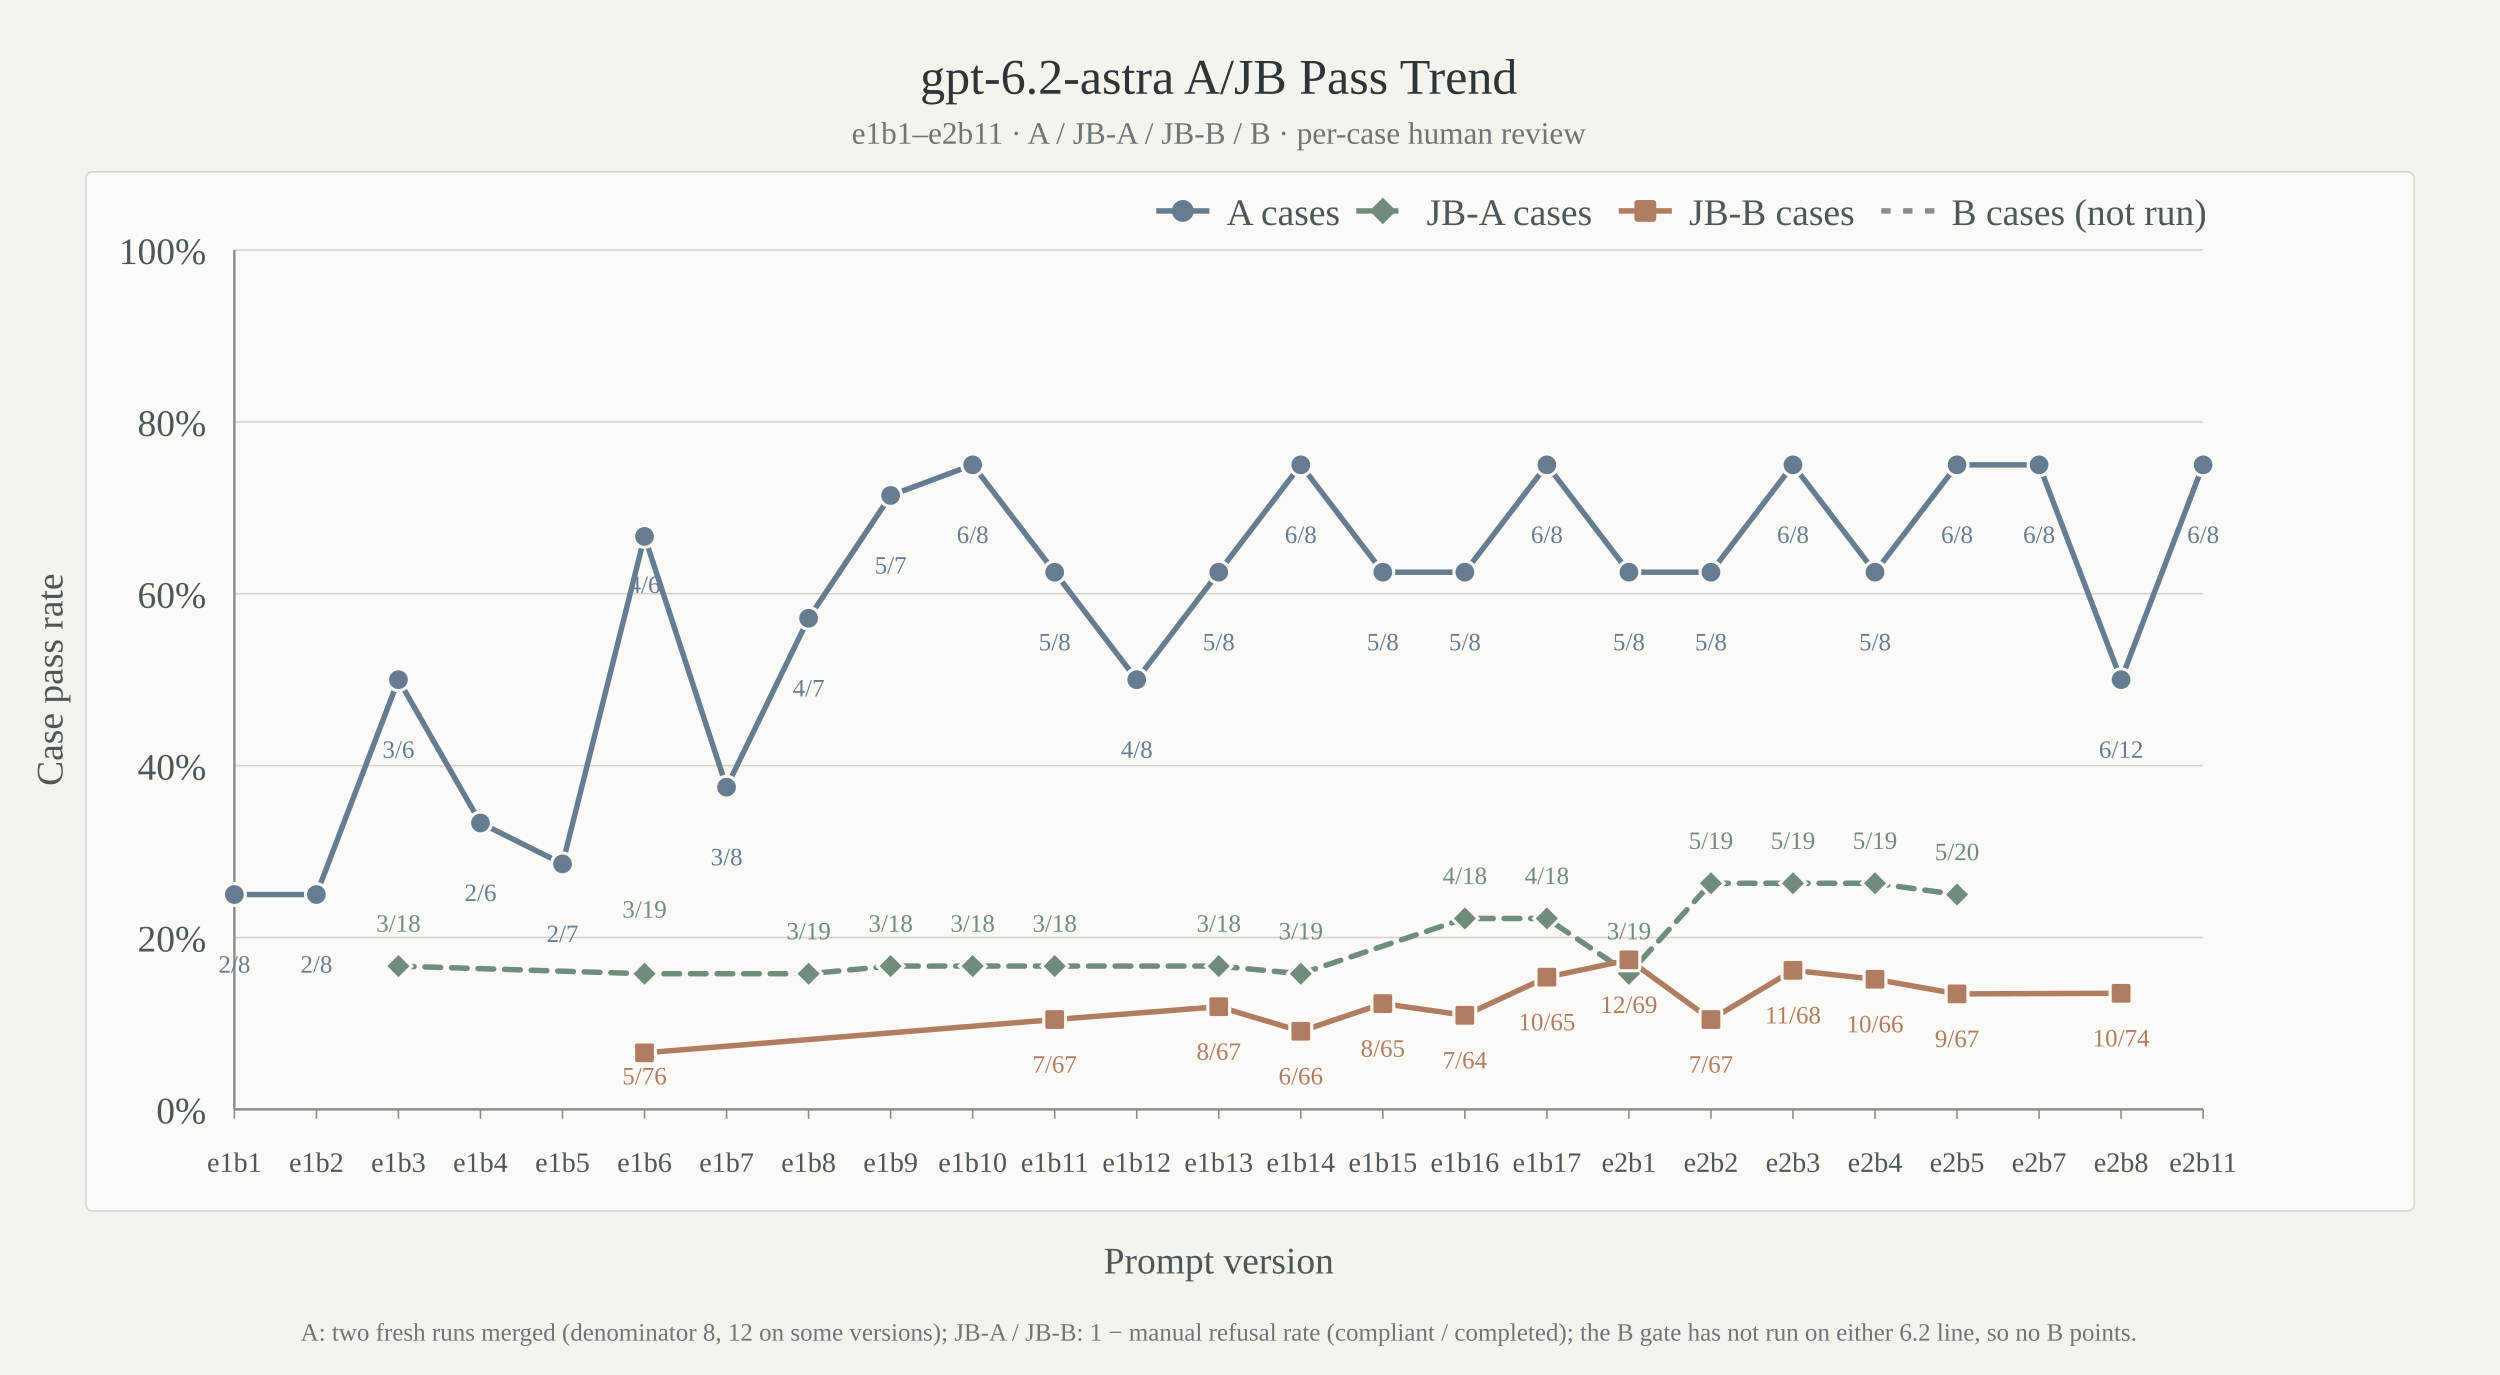
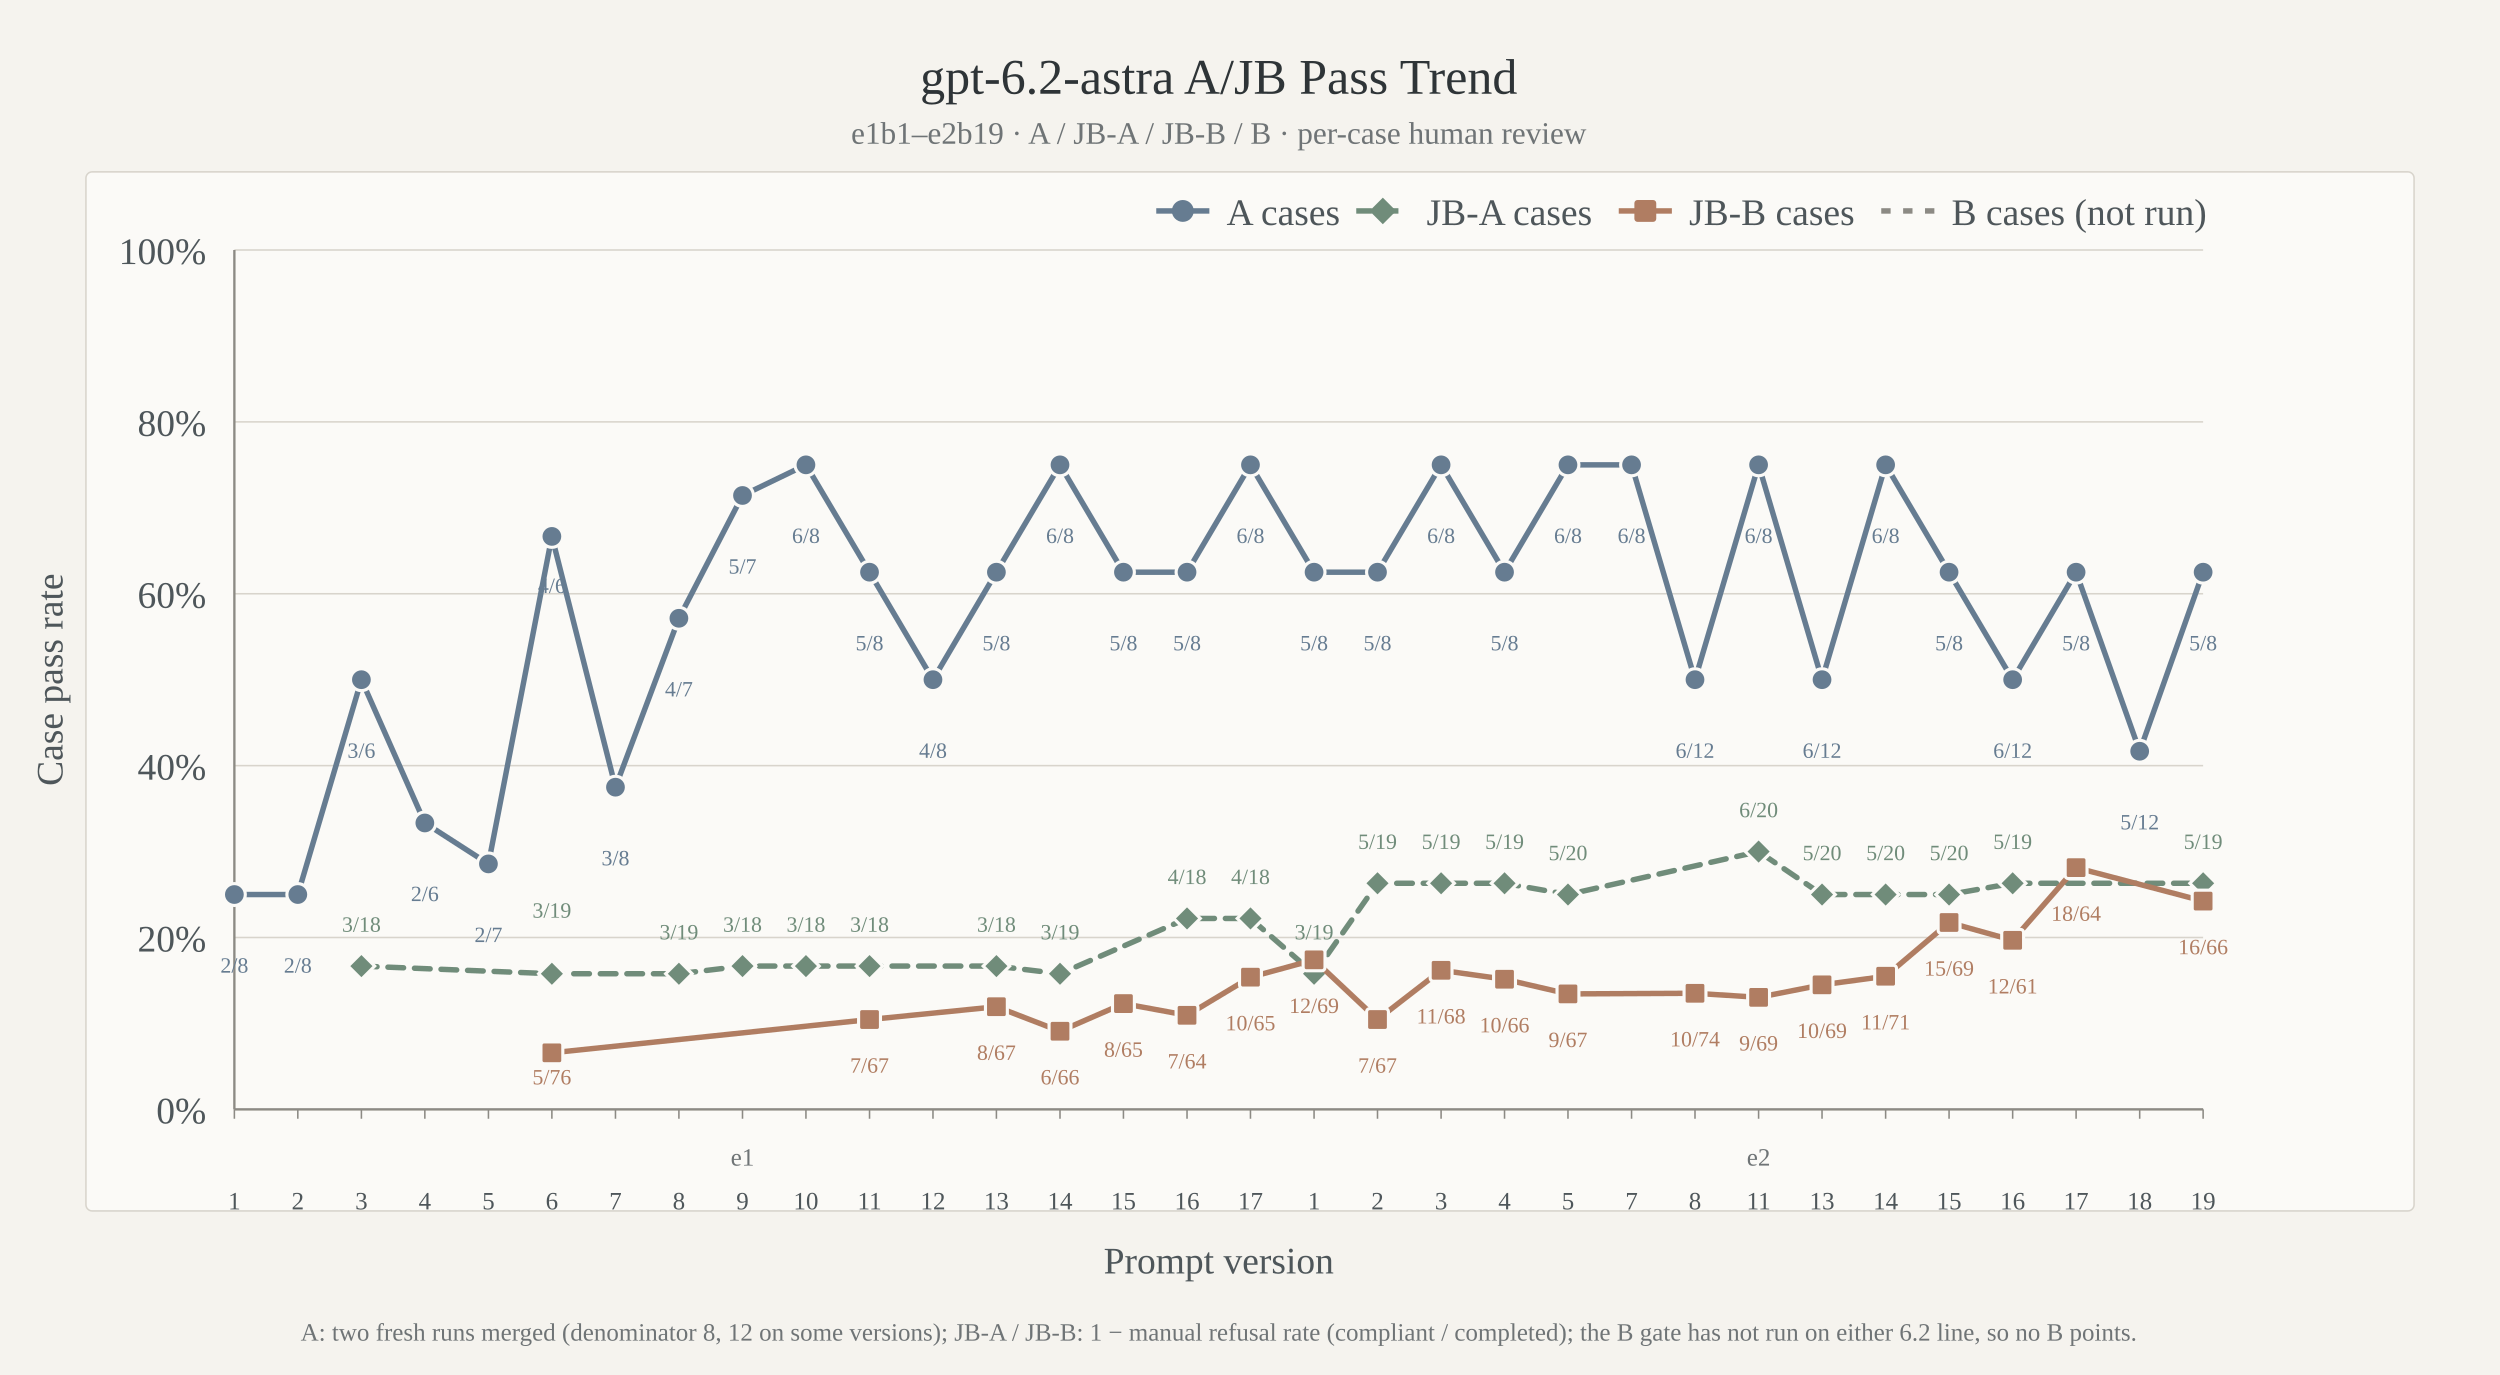
<svg xmlns="http://www.w3.org/2000/svg" width="1600" height="880" viewBox="0 0 1600 880" role="img" aria-labelledby="title desc">
  <rect width="1600" height="880" fill="#F5F3EE" />
  <rect x="55" y="110" width="1490" height="665" rx="4" fill="#FBFAF7" stroke="#D8D4CC" />
  <g font-family="Charter,Georgia,Times New Roman,STSong,Songti SC,Noto Serif CJK SC,serif">
    <text x="780" y="60" text-anchor="middle" font-size="32" font-weight="500" fill="#2E3437">gpt-6.2-astra A/JB Pass Trend</text>
-     <text x="780" y="92" text-anchor="middle" font-size="20" fill="#6F7476">e1b1–e2b11 · A / JB-A / JB-B / B · per-case human review</text>
+     <text x="780" y="92" text-anchor="middle" font-size="20" fill="#6F7476">e1b1–e2b19 · A / JB-A / JB-B / B · per-case human review</text>
    <line x1="150.0" y1="710.0" x2="1410.0" y2="710.0" stroke="#D8D4CC" stroke-width="1" />
    <text x="132" y="719.0" text-anchor="end" font-size="24" fill="#4E565A">0%</text>
    <line x1="150.0" y1="600.0" x2="1410.0" y2="600.0" stroke="#D8D4CC" stroke-width="1" />
    <text x="132" y="609.0" text-anchor="end" font-size="24" fill="#4E565A">20%</text>
    <line x1="150.0" y1="490.0" x2="1410.0" y2="490.0" stroke="#D8D4CC" stroke-width="1" />
    <text x="132" y="499.0" text-anchor="end" font-size="24" fill="#4E565A">40%</text>
    <line x1="150.0" y1="380.0" x2="1410.0" y2="380.0" stroke="#D8D4CC" stroke-width="1" />
    <text x="132" y="389.0" text-anchor="end" font-size="24" fill="#4E565A">60%</text>
    <line x1="150.0" y1="270.0" x2="1410.0" y2="270.0" stroke="#D8D4CC" stroke-width="1" />
    <text x="132" y="279.0" text-anchor="end" font-size="24" fill="#4E565A">80%</text>
    <line x1="150.0" y1="160.0" x2="1410.0" y2="160.0" stroke="#D8D4CC" stroke-width="1" />
    <text x="132" y="169.0" text-anchor="end" font-size="24" fill="#4E565A">100%</text>
    <line x1="150.0" y1="160.0" x2="150.0" y2="710.0" stroke="#8C8A84" stroke-width="1.5" />
    <line x1="150.0" y1="710.0" x2="1410.0" y2="710.0" stroke="#8C8A84" stroke-width="1.5" />
    <line x1="150.0" y1="710.0" x2="150.0" y2="716" stroke="#8C8A84" />
-     <text x="150.0" y="750" text-anchor="middle" font-size="18" fill="#4E565A">e1b1</text>
-     <line x1="202.5" y1="710.0" x2="202.5" y2="716" stroke="#8C8A84" />
-     <text x="202.5" y="750" text-anchor="middle" font-size="18" fill="#4E565A">e1b2</text>
-     <line x1="255.0" y1="710.0" x2="255.0" y2="716" stroke="#8C8A84" />
-     <text x="255.0" y="750" text-anchor="middle" font-size="18" fill="#4E565A">e1b3</text>
-     <line x1="307.5" y1="710.0" x2="307.5" y2="716" stroke="#8C8A84" />
-     <text x="307.5" y="750" text-anchor="middle" font-size="18" fill="#4E565A">e1b4</text>
-     <line x1="360.0" y1="710.0" x2="360.0" y2="716" stroke="#8C8A84" />
-     <text x="360.0" y="750" text-anchor="middle" font-size="18" fill="#4E565A">e1b5</text>
-     <line x1="412.5" y1="710.0" x2="412.5" y2="716" stroke="#8C8A84" />
-     <text x="412.5" y="750" text-anchor="middle" font-size="18" fill="#4E565A">e1b6</text>
-     <line x1="465.0" y1="710.0" x2="465.0" y2="716" stroke="#8C8A84" />
-     <text x="465.0" y="750" text-anchor="middle" font-size="18" fill="#4E565A">e1b7</text>
-     <line x1="517.5" y1="710.0" x2="517.5" y2="716" stroke="#8C8A84" />
-     <text x="517.5" y="750" text-anchor="middle" font-size="18" fill="#4E565A">e1b8</text>
-     <line x1="570.0" y1="710.0" x2="570.0" y2="716" stroke="#8C8A84" />
-     <text x="570.0" y="750" text-anchor="middle" font-size="18" fill="#4E565A">e1b9</text>
-     <line x1="622.5" y1="710.0" x2="622.5" y2="716" stroke="#8C8A84" />
-     <text x="622.5" y="750" text-anchor="middle" font-size="18" fill="#4E565A">e1b10</text>
-     <line x1="675.0" y1="710.0" x2="675.0" y2="716" stroke="#8C8A84" />
-     <text x="675.0" y="750" text-anchor="middle" font-size="18" fill="#4E565A">e1b11</text>
-     <line x1="727.5" y1="710.0" x2="727.5" y2="716" stroke="#8C8A84" />
-     <text x="727.5" y="750" text-anchor="middle" font-size="18" fill="#4E565A">e1b12</text>
-     <line x1="780.0" y1="710.0" x2="780.0" y2="716" stroke="#8C8A84" />
-     <text x="780.0" y="750" text-anchor="middle" font-size="18" fill="#4E565A">e1b13</text>
-     <line x1="832.5" y1="710.0" x2="832.5" y2="716" stroke="#8C8A84" />
-     <text x="832.5" y="750" text-anchor="middle" font-size="18" fill="#4E565A">e1b14</text>
-     <line x1="885.0" y1="710.0" x2="885.0" y2="716" stroke="#8C8A84" />
-     <text x="885.0" y="750" text-anchor="middle" font-size="18" fill="#4E565A">e1b15</text>
-     <line x1="937.5" y1="710.0" x2="937.5" y2="716" stroke="#8C8A84" />
-     <text x="937.5" y="750" text-anchor="middle" font-size="18" fill="#4E565A">e1b16</text>
-     <line x1="990.0" y1="710.0" x2="990.0" y2="716" stroke="#8C8A84" />
-     <text x="990.0" y="750" text-anchor="middle" font-size="18" fill="#4E565A">e1b17</text>
-     <line x1="1042.5" y1="710.0" x2="1042.5" y2="716" stroke="#8C8A84" />
-     <text x="1042.5" y="750" text-anchor="middle" font-size="18" fill="#4E565A">e2b1</text>
-     <line x1="1095.0" y1="710.0" x2="1095.0" y2="716" stroke="#8C8A84" />
-     <text x="1095.0" y="750" text-anchor="middle" font-size="18" fill="#4E565A">e2b2</text>
-     <line x1="1147.5" y1="710.0" x2="1147.5" y2="716" stroke="#8C8A84" />
-     <text x="1147.5" y="750" text-anchor="middle" font-size="18" fill="#4E565A">e2b3</text>
-     <line x1="1200.0" y1="710.0" x2="1200.0" y2="716" stroke="#8C8A84" />
-     <text x="1200.0" y="750" text-anchor="middle" font-size="18" fill="#4E565A">e2b4</text>
-     <line x1="1252.5" y1="710.0" x2="1252.5" y2="716" stroke="#8C8A84" />
-     <text x="1252.5" y="750" text-anchor="middle" font-size="18" fill="#4E565A">e2b5</text>
-     <line x1="1305.0" y1="710.0" x2="1305.0" y2="716" stroke="#8C8A84" />
-     <text x="1305.0" y="750" text-anchor="middle" font-size="18" fill="#4E565A">e2b7</text>
-     <line x1="1357.5" y1="710.0" x2="1357.5" y2="716" stroke="#8C8A84" />
-     <text x="1357.5" y="750" text-anchor="middle" font-size="18" fill="#4E565A">e2b8</text>
+     <text x="150.0" y="774" text-anchor="middle" font-size="16" fill="#4E565A">1</text>
+     <line x1="190.6" y1="710.0" x2="190.6" y2="716" stroke="#8C8A84" />
+     <text x="190.6" y="774" text-anchor="middle" font-size="16" fill="#4E565A">2</text>
+     <line x1="231.3" y1="710.0" x2="231.3" y2="716" stroke="#8C8A84" />
+     <text x="231.3" y="774" text-anchor="middle" font-size="16" fill="#4E565A">3</text>
+     <line x1="271.9" y1="710.0" x2="271.9" y2="716" stroke="#8C8A84" />
+     <text x="271.9" y="774" text-anchor="middle" font-size="16" fill="#4E565A">4</text>
+     <line x1="312.6" y1="710.0" x2="312.6" y2="716" stroke="#8C8A84" />
+     <text x="312.6" y="774" text-anchor="middle" font-size="16" fill="#4E565A">5</text>
+     <line x1="353.2" y1="710.0" x2="353.2" y2="716" stroke="#8C8A84" />
+     <text x="353.2" y="774" text-anchor="middle" font-size="16" fill="#4E565A">6</text>
+     <line x1="393.9" y1="710.0" x2="393.9" y2="716" stroke="#8C8A84" />
+     <text x="393.9" y="774" text-anchor="middle" font-size="16" fill="#4E565A">7</text>
+     <line x1="434.5" y1="710.0" x2="434.5" y2="716" stroke="#8C8A84" />
+     <text x="434.5" y="774" text-anchor="middle" font-size="16" fill="#4E565A">8</text>
+     <line x1="475.2" y1="710.0" x2="475.2" y2="716" stroke="#8C8A84" />
+     <text x="475.2" y="774" text-anchor="middle" font-size="16" fill="#4E565A">9</text>
+     <line x1="515.8" y1="710.0" x2="515.8" y2="716" stroke="#8C8A84" />
+     <text x="515.8" y="774" text-anchor="middle" font-size="16" fill="#4E565A">10</text>
+     <line x1="556.5" y1="710.0" x2="556.5" y2="716" stroke="#8C8A84" />
+     <text x="556.5" y="774" text-anchor="middle" font-size="16" fill="#4E565A">11</text>
+     <line x1="597.1" y1="710.0" x2="597.1" y2="716" stroke="#8C8A84" />
+     <text x="597.1" y="774" text-anchor="middle" font-size="16" fill="#4E565A">12</text>
+     <line x1="637.7" y1="710.0" x2="637.7" y2="716" stroke="#8C8A84" />
+     <text x="637.7" y="774" text-anchor="middle" font-size="16" fill="#4E565A">13</text>
+     <line x1="678.4" y1="710.0" x2="678.4" y2="716" stroke="#8C8A84" />
+     <text x="678.4" y="774" text-anchor="middle" font-size="16" fill="#4E565A">14</text>
+     <line x1="719.0" y1="710.0" x2="719.0" y2="716" stroke="#8C8A84" />
+     <text x="719.0" y="774" text-anchor="middle" font-size="16" fill="#4E565A">15</text>
+     <line x1="759.7" y1="710.0" x2="759.7" y2="716" stroke="#8C8A84" />
+     <text x="759.7" y="774" text-anchor="middle" font-size="16" fill="#4E565A">16</text>
+     <line x1="800.3" y1="710.0" x2="800.3" y2="716" stroke="#8C8A84" />
+     <text x="800.3" y="774" text-anchor="middle" font-size="16" fill="#4E565A">17</text>
+     <line x1="841.0" y1="710.0" x2="841.0" y2="716" stroke="#8C8A84" />
+     <text x="841.0" y="774" text-anchor="middle" font-size="16" fill="#4E565A">1</text>
+     <line x1="881.6" y1="710.0" x2="881.6" y2="716" stroke="#8C8A84" />
+     <text x="881.6" y="774" text-anchor="middle" font-size="16" fill="#4E565A">2</text>
+     <line x1="922.3" y1="710.0" x2="922.3" y2="716" stroke="#8C8A84" />
+     <text x="922.3" y="774" text-anchor="middle" font-size="16" fill="#4E565A">3</text>
+     <line x1="962.9" y1="710.0" x2="962.9" y2="716" stroke="#8C8A84" />
+     <text x="962.9" y="774" text-anchor="middle" font-size="16" fill="#4E565A">4</text>
+     <line x1="1003.5" y1="710.0" x2="1003.5" y2="716" stroke="#8C8A84" />
+     <text x="1003.5" y="774" text-anchor="middle" font-size="16" fill="#4E565A">5</text>
+     <line x1="1044.2" y1="710.0" x2="1044.2" y2="716" stroke="#8C8A84" />
+     <text x="1044.2" y="774" text-anchor="middle" font-size="16" fill="#4E565A">7</text>
+     <line x1="1084.8" y1="710.0" x2="1084.8" y2="716" stroke="#8C8A84" />
+     <text x="1084.8" y="774" text-anchor="middle" font-size="16" fill="#4E565A">8</text>
+     <line x1="1125.5" y1="710.0" x2="1125.5" y2="716" stroke="#8C8A84" />
+     <text x="1125.5" y="774" text-anchor="middle" font-size="16" fill="#4E565A">11</text>
+     <line x1="1166.1" y1="710.0" x2="1166.1" y2="716" stroke="#8C8A84" />
+     <text x="1166.1" y="774" text-anchor="middle" font-size="16" fill="#4E565A">13</text>
+     <line x1="1206.8" y1="710.0" x2="1206.8" y2="716" stroke="#8C8A84" />
+     <text x="1206.8" y="774" text-anchor="middle" font-size="16" fill="#4E565A">14</text>
+     <line x1="1247.4" y1="710.0" x2="1247.4" y2="716" stroke="#8C8A84" />
+     <text x="1247.4" y="774" text-anchor="middle" font-size="16" fill="#4E565A">15</text>
+     <line x1="1288.1" y1="710.0" x2="1288.1" y2="716" stroke="#8C8A84" />
+     <text x="1288.1" y="774" text-anchor="middle" font-size="16" fill="#4E565A">16</text>
+     <line x1="1328.7" y1="710.0" x2="1328.7" y2="716" stroke="#8C8A84" />
+     <text x="1328.7" y="774" text-anchor="middle" font-size="16" fill="#4E565A">17</text>
+     <line x1="1369.4" y1="710.0" x2="1369.4" y2="716" stroke="#8C8A84" />
+     <text x="1369.4" y="774" text-anchor="middle" font-size="16" fill="#4E565A">18</text>
    <line x1="1410.0" y1="710.0" x2="1410.0" y2="716" stroke="#8C8A84" />
-     <text x="1410.0" y="750" text-anchor="middle" font-size="18" fill="#4E565A">e2b11</text>
+     <text x="1410.0" y="774" text-anchor="middle" font-size="16" fill="#4E565A">19</text>
+     <text x="475.2" y="746" text-anchor="middle" font-size="16" fill="#6F7476">e1</text>
+     <text x="1125.5" y="746" text-anchor="middle" font-size="16" fill="#6F7476">e2</text>
    <text x="780" y="815" text-anchor="middle" font-size="24" fill="#4E565A">Prompt version</text>
    <text x="40" y="435" transform="rotate(-90 40 435)" text-anchor="middle" font-size="24" fill="#4E565A">Case pass rate</text>
-     <polyline points="150.0,572.5 202.5,572.5 255.0,435.0 307.5,526.7 360.0,552.9 412.5,343.3 465.0,503.8 517.5,395.7 570.0,317.1 622.5,297.5 675.0,366.2 727.5,435.0 780.0,366.2 832.5,297.5 885.0,366.2 937.5,366.2 990.0,297.5 1042.5,366.2 1095.0,366.2 1147.5,297.5 1200.0,366.2 1252.5,297.5 1305.0,297.5 1357.5,435.0 1410.0,297.5" fill="none" stroke="#667C91" stroke-width="3.5" stroke-linecap="round" stroke-linejoin="round" />
+     <polyline points="150.0,572.5 190.6,572.5 231.3,435.0 271.9,526.7 312.6,552.9 353.2,343.3 393.9,503.8 434.5,395.7 475.2,317.1 515.8,297.5 556.5,366.2 597.1,435.0 637.7,366.2 678.4,297.5 719.0,366.2 759.7,366.2 800.3,297.5 841.0,366.2 881.6,366.2 922.3,297.5 962.9,366.2 1003.5,297.5 1044.2,297.5 1084.8,435.0 1125.5,297.5 1166.1,435.0 1206.8,297.5 1247.4,366.2 1288.1,435.0 1328.7,366.2 1369.4,480.8 1410.0,366.2" fill="none" stroke="#667C91" stroke-width="3.5" stroke-linecap="round" stroke-linejoin="round" />
    <circle cx="150.0" cy="572.5" r="7" fill="#667C91" stroke="#FBFAF7" stroke-width="2" />
-     <circle cx="202.5" cy="572.5" r="7" fill="#667C91" stroke="#FBFAF7" stroke-width="2" />
-     <circle cx="255.0" cy="435.0" r="7" fill="#667C91" stroke="#FBFAF7" stroke-width="2" />
-     <circle cx="307.5" cy="526.7" r="7" fill="#667C91" stroke="#FBFAF7" stroke-width="2" />
-     <circle cx="360.0" cy="552.9" r="7" fill="#667C91" stroke="#FBFAF7" stroke-width="2" />
-     <circle cx="412.5" cy="343.3" r="7" fill="#667C91" stroke="#FBFAF7" stroke-width="2" />
-     <circle cx="465.0" cy="503.8" r="7" fill="#667C91" stroke="#FBFAF7" stroke-width="2" />
-     <circle cx="517.5" cy="395.7" r="7" fill="#667C91" stroke="#FBFAF7" stroke-width="2" />
-     <circle cx="570.0" cy="317.1" r="7" fill="#667C91" stroke="#FBFAF7" stroke-width="2" />
-     <circle cx="622.5" cy="297.5" r="7" fill="#667C91" stroke="#FBFAF7" stroke-width="2" />
-     <circle cx="675.0" cy="366.2" r="7" fill="#667C91" stroke="#FBFAF7" stroke-width="2" />
-     <circle cx="727.5" cy="435.0" r="7" fill="#667C91" stroke="#FBFAF7" stroke-width="2" />
-     <circle cx="780.0" cy="366.2" r="7" fill="#667C91" stroke="#FBFAF7" stroke-width="2" />
-     <circle cx="832.5" cy="297.5" r="7" fill="#667C91" stroke="#FBFAF7" stroke-width="2" />
-     <circle cx="885.0" cy="366.2" r="7" fill="#667C91" stroke="#FBFAF7" stroke-width="2" />
-     <circle cx="937.5" cy="366.2" r="7" fill="#667C91" stroke="#FBFAF7" stroke-width="2" />
-     <circle cx="990.0" cy="297.5" r="7" fill="#667C91" stroke="#FBFAF7" stroke-width="2" />
-     <circle cx="1042.5" cy="366.2" r="7" fill="#667C91" stroke="#FBFAF7" stroke-width="2" />
-     <circle cx="1095.0" cy="366.2" r="7" fill="#667C91" stroke="#FBFAF7" stroke-width="2" />
-     <circle cx="1147.5" cy="297.5" r="7" fill="#667C91" stroke="#FBFAF7" stroke-width="2" />
-     <circle cx="1200.0" cy="366.2" r="7" fill="#667C91" stroke="#FBFAF7" stroke-width="2" />
-     <circle cx="1252.5" cy="297.5" r="7" fill="#667C91" stroke="#FBFAF7" stroke-width="2" />
-     <circle cx="1305.0" cy="297.5" r="7" fill="#667C91" stroke="#FBFAF7" stroke-width="2" />
-     <circle cx="1357.5" cy="435.0" r="7" fill="#667C91" stroke="#FBFAF7" stroke-width="2" />
-     <circle cx="1410.0" cy="297.5" r="7" fill="#667C91" stroke="#FBFAF7" stroke-width="2" />
-     <polyline points="255.0,618.3 412.5,623.2 517.5,623.2 570.0,618.3 622.5,618.3 675.0,618.3 780.0,618.3 832.5,623.2 937.5,587.8 990.0,587.8 1042.5,623.2 1095.0,565.3 1147.5,565.3 1200.0,565.3 1252.5,572.5" fill="none" stroke="#708C7A" stroke-width="3.5" stroke-linecap="round" stroke-linejoin="round" stroke-dasharray="10 7" />
-     <polygon points="255.0,609.8 263.5,618.3 255.0,626.8 246.5,618.3" fill="#708C7A" stroke="#FBFAF7" stroke-width="2" />
-     <polygon points="412.5,614.7 421.0,623.2 412.5,631.7 404.0,623.2" fill="#708C7A" stroke="#FBFAF7" stroke-width="2" />
-     <polygon points="517.5,614.7 526.0,623.2 517.5,631.7 509.0,623.2" fill="#708C7A" stroke="#FBFAF7" stroke-width="2" />
-     <polygon points="570.0,609.8 578.5,618.3 570.0,626.8 561.5,618.3" fill="#708C7A" stroke="#FBFAF7" stroke-width="2" />
-     <polygon points="622.5,609.8 631.0,618.3 622.5,626.8 614.0,618.3" fill="#708C7A" stroke="#FBFAF7" stroke-width="2" />
-     <polygon points="675.0,609.8 683.5,618.3 675.0,626.8 666.5,618.3" fill="#708C7A" stroke="#FBFAF7" stroke-width="2" />
-     <polygon points="780.0,609.8 788.5,618.3 780.0,626.8 771.5,618.3" fill="#708C7A" stroke="#FBFAF7" stroke-width="2" />
-     <polygon points="832.5,614.7 841.0,623.2 832.5,631.7 824.0,623.2" fill="#708C7A" stroke="#FBFAF7" stroke-width="2" />
-     <polygon points="937.5,579.3 946.0,587.8 937.5,596.3 929.0,587.8" fill="#708C7A" stroke="#FBFAF7" stroke-width="2" />
-     <polygon points="990.0,579.3 998.5,587.8 990.0,596.3 981.5,587.8" fill="#708C7A" stroke="#FBFAF7" stroke-width="2" />
-     <polygon points="1042.5,614.7 1051.0,623.2 1042.5,631.7 1034.0,623.2" fill="#708C7A" stroke="#FBFAF7" stroke-width="2" />
-     <polygon points="1095.0,556.8 1103.5,565.3 1095.0,573.8 1086.5,565.3" fill="#708C7A" stroke="#FBFAF7" stroke-width="2" />
-     <polygon points="1147.5,556.8 1156.0,565.3 1147.5,573.8 1139.0,565.3" fill="#708C7A" stroke="#FBFAF7" stroke-width="2" />
-     <polygon points="1200.0,556.8 1208.5,565.3 1200.0,573.8 1191.5,565.3" fill="#708C7A" stroke="#FBFAF7" stroke-width="2" />
-     <polygon points="1252.5,564.0 1261.0,572.5 1252.5,581.0 1244.0,572.5" fill="#708C7A" stroke="#FBFAF7" stroke-width="2" />
-     <polyline points="412.5,673.8 675.0,652.5 780.0,644.3 832.5,660.0 885.0,642.3 937.5,649.8 990.0,625.4 1042.5,614.3 1095.0,652.5 1147.5,621.0 1200.0,626.7 1252.5,636.1 1357.5,635.7" fill="none" stroke="#B07D62" stroke-width="3.5" stroke-linecap="round" stroke-linejoin="round" />
-     <rect x="405.5" y="666.8" width="14" height="14" rx="2" fill="#B07D62" stroke="#FBFAF7" stroke-width="2" />
-     <rect x="668.0" y="645.5" width="14" height="14" rx="2" fill="#B07D62" stroke="#FBFAF7" stroke-width="2" />
-     <rect x="773.0" y="637.3" width="14" height="14" rx="2" fill="#B07D62" stroke="#FBFAF7" stroke-width="2" />
-     <rect x="825.5" y="653.0" width="14" height="14" rx="2" fill="#B07D62" stroke="#FBFAF7" stroke-width="2" />
-     <rect x="878.0" y="635.3" width="14" height="14" rx="2" fill="#B07D62" stroke="#FBFAF7" stroke-width="2" />
-     <rect x="930.5" y="642.8" width="14" height="14" rx="2" fill="#B07D62" stroke="#FBFAF7" stroke-width="2" />
-     <rect x="983.0" y="618.4" width="14" height="14" rx="2" fill="#B07D62" stroke="#FBFAF7" stroke-width="2" />
-     <rect x="1035.5" y="607.3" width="14" height="14" rx="2" fill="#B07D62" stroke="#FBFAF7" stroke-width="2" />
-     <rect x="1088.0" y="645.5" width="14" height="14" rx="2" fill="#B07D62" stroke="#FBFAF7" stroke-width="2" />
-     <rect x="1140.5" y="614.0" width="14" height="14" rx="2" fill="#B07D62" stroke="#FBFAF7" stroke-width="2" />
-     <rect x="1193.0" y="619.7" width="14" height="14" rx="2" fill="#B07D62" stroke="#FBFAF7" stroke-width="2" />
-     <rect x="1245.5" y="629.1" width="14" height="14" rx="2" fill="#B07D62" stroke="#FBFAF7" stroke-width="2" />
-     <rect x="1350.5" y="628.7" width="14" height="14" rx="2" fill="#B07D62" stroke="#FBFAF7" stroke-width="2" />
-     <text x="150.0" y="622.5" text-anchor="middle" font-size="16" font-weight="500" fill="#667C91">2/8</text>
-     <text x="202.5" y="622.5" text-anchor="middle" font-size="16" font-weight="500" fill="#667C91">2/8</text>
-     <text x="255.0" y="485.0" text-anchor="middle" font-size="16" font-weight="500" fill="#667C91">3/6</text>
-     <text x="255.0" y="596.3" text-anchor="middle" font-size="16" font-weight="500" fill="#708C7A">3/18</text>
-     <text x="307.5" y="576.7" text-anchor="middle" font-size="16" font-weight="500" fill="#667C91">2/6</text>
-     <text x="360.0" y="602.9" text-anchor="middle" font-size="16" font-weight="500" fill="#667C91">2/7</text>
-     <text x="412.5" y="379.5" text-anchor="middle" font-size="16" font-weight="500" fill="#667C91">4/6</text>
-     <text x="412.5" y="587.3" text-anchor="middle" font-size="16" font-weight="500" fill="#708C7A">3/19</text>
-     <text x="412.5" y="694.0" text-anchor="middle" font-size="16" font-weight="500" fill="#B07D62">5/76</text>
-     <text x="465.0" y="553.8" text-anchor="middle" font-size="16" font-weight="500" fill="#667C91">3/8</text>
-     <text x="517.5" y="445.7" text-anchor="middle" font-size="16" font-weight="500" fill="#667C91">4/7</text>
-     <text x="517.5" y="601.2" text-anchor="middle" font-size="16" font-weight="500" fill="#708C7A">3/19</text>
-     <text x="570.0" y="367.1" text-anchor="middle" font-size="16" font-weight="500" fill="#667C91">5/7</text>
-     <text x="570.0" y="596.3" text-anchor="middle" font-size="16" font-weight="500" fill="#708C7A">3/18</text>
-     <text x="622.5" y="347.5" text-anchor="middle" font-size="16" font-weight="500" fill="#667C91">6/8</text>
-     <text x="622.5" y="596.3" text-anchor="middle" font-size="16" font-weight="500" fill="#708C7A">3/18</text>
-     <text x="675.0" y="416.2" text-anchor="middle" font-size="16" font-weight="500" fill="#667C91">5/8</text>
-     <text x="675.0" y="596.3" text-anchor="middle" font-size="16" font-weight="500" fill="#708C7A">3/18</text>
-     <text x="675.0" y="686.5" text-anchor="middle" font-size="16" font-weight="500" fill="#B07D62">7/67</text>
-     <text x="727.5" y="485.0" text-anchor="middle" font-size="16" font-weight="500" fill="#667C91">4/8</text>
-     <text x="780.0" y="416.2" text-anchor="middle" font-size="16" font-weight="500" fill="#667C91">5/8</text>
-     <text x="780.0" y="596.3" text-anchor="middle" font-size="16" font-weight="500" fill="#708C7A">3/18</text>
-     <text x="780.0" y="678.3" text-anchor="middle" font-size="16" font-weight="500" fill="#B07D62">8/67</text>
-     <text x="832.5" y="347.5" text-anchor="middle" font-size="16" font-weight="500" fill="#667C91">6/8</text>
-     <text x="832.5" y="601.2" text-anchor="middle" font-size="16" font-weight="500" fill="#708C7A">3/19</text>
-     <text x="832.5" y="694.0" text-anchor="middle" font-size="16" font-weight="500" fill="#B07D62">6/66</text>
-     <text x="885.0" y="416.2" text-anchor="middle" font-size="16" font-weight="500" fill="#667C91">5/8</text>
-     <text x="885.0" y="676.3" text-anchor="middle" font-size="16" font-weight="500" fill="#B07D62">8/65</text>
-     <text x="937.5" y="416.2" text-anchor="middle" font-size="16" font-weight="500" fill="#667C91">5/8</text>
-     <text x="937.5" y="565.8" text-anchor="middle" font-size="16" font-weight="500" fill="#708C7A">4/18</text>
-     <text x="937.5" y="683.8" text-anchor="middle" font-size="16" font-weight="500" fill="#B07D62">7/64</text>
-     <text x="990.0" y="347.5" text-anchor="middle" font-size="16" font-weight="500" fill="#667C91">6/8</text>
-     <text x="990.0" y="565.8" text-anchor="middle" font-size="16" font-weight="500" fill="#708C7A">4/18</text>
-     <text x="990.0" y="659.4" text-anchor="middle" font-size="16" font-weight="500" fill="#B07D62">10/65</text>
-     <text x="1042.5" y="416.2" text-anchor="middle" font-size="16" font-weight="500" fill="#667C91">5/8</text>
-     <text x="1042.5" y="601.2" text-anchor="middle" font-size="16" font-weight="500" fill="#708C7A">3/19</text>
-     <text x="1042.5" y="648.3" text-anchor="middle" font-size="16" font-weight="500" fill="#B07D62">12/69</text>
-     <text x="1095.0" y="416.2" text-anchor="middle" font-size="16" font-weight="500" fill="#667C91">5/8</text>
-     <text x="1095.0" y="543.3" text-anchor="middle" font-size="16" font-weight="500" fill="#708C7A">5/19</text>
-     <text x="1095.0" y="686.5" text-anchor="middle" font-size="16" font-weight="500" fill="#B07D62">7/67</text>
-     <text x="1147.5" y="347.5" text-anchor="middle" font-size="16" font-weight="500" fill="#667C91">6/8</text>
-     <text x="1147.5" y="543.3" text-anchor="middle" font-size="16" font-weight="500" fill="#708C7A">5/19</text>
-     <text x="1147.5" y="655.0" text-anchor="middle" font-size="16" font-weight="500" fill="#B07D62">11/68</text>
-     <text x="1200.0" y="416.2" text-anchor="middle" font-size="16" font-weight="500" fill="#667C91">5/8</text>
-     <text x="1200.0" y="543.3" text-anchor="middle" font-size="16" font-weight="500" fill="#708C7A">5/19</text>
-     <text x="1200.0" y="660.7" text-anchor="middle" font-size="16" font-weight="500" fill="#B07D62">10/66</text>
-     <text x="1252.5" y="347.5" text-anchor="middle" font-size="16" font-weight="500" fill="#667C91">6/8</text>
-     <text x="1252.5" y="550.5" text-anchor="middle" font-size="16" font-weight="500" fill="#708C7A">5/20</text>
-     <text x="1252.5" y="670.1" text-anchor="middle" font-size="16" font-weight="500" fill="#B07D62">9/67</text>
-     <text x="1305.0" y="347.5" text-anchor="middle" font-size="16" font-weight="500" fill="#667C91">6/8</text>
-     <text x="1357.5" y="485.0" text-anchor="middle" font-size="16" font-weight="500" fill="#667C91">6/12</text>
-     <text x="1357.5" y="669.7" text-anchor="middle" font-size="16" font-weight="500" fill="#B07D62">10/74</text>
-     <text x="1410.0" y="347.5" text-anchor="middle" font-size="16" font-weight="500" fill="#667C91">6/8</text>
+     <circle cx="190.6" cy="572.5" r="7" fill="#667C91" stroke="#FBFAF7" stroke-width="2" />
+     <circle cx="231.3" cy="435.0" r="7" fill="#667C91" stroke="#FBFAF7" stroke-width="2" />
+     <circle cx="271.9" cy="526.7" r="7" fill="#667C91" stroke="#FBFAF7" stroke-width="2" />
+     <circle cx="312.6" cy="552.9" r="7" fill="#667C91" stroke="#FBFAF7" stroke-width="2" />
+     <circle cx="353.2" cy="343.3" r="7" fill="#667C91" stroke="#FBFAF7" stroke-width="2" />
+     <circle cx="393.9" cy="503.8" r="7" fill="#667C91" stroke="#FBFAF7" stroke-width="2" />
+     <circle cx="434.5" cy="395.7" r="7" fill="#667C91" stroke="#FBFAF7" stroke-width="2" />
+     <circle cx="475.2" cy="317.1" r="7" fill="#667C91" stroke="#FBFAF7" stroke-width="2" />
+     <circle cx="515.8" cy="297.5" r="7" fill="#667C91" stroke="#FBFAF7" stroke-width="2" />
+     <circle cx="556.5" cy="366.2" r="7" fill="#667C91" stroke="#FBFAF7" stroke-width="2" />
+     <circle cx="597.1" cy="435.0" r="7" fill="#667C91" stroke="#FBFAF7" stroke-width="2" />
+     <circle cx="637.7" cy="366.2" r="7" fill="#667C91" stroke="#FBFAF7" stroke-width="2" />
+     <circle cx="678.4" cy="297.5" r="7" fill="#667C91" stroke="#FBFAF7" stroke-width="2" />
+     <circle cx="719.0" cy="366.2" r="7" fill="#667C91" stroke="#FBFAF7" stroke-width="2" />
+     <circle cx="759.7" cy="366.2" r="7" fill="#667C91" stroke="#FBFAF7" stroke-width="2" />
+     <circle cx="800.3" cy="297.5" r="7" fill="#667C91" stroke="#FBFAF7" stroke-width="2" />
+     <circle cx="841.0" cy="366.2" r="7" fill="#667C91" stroke="#FBFAF7" stroke-width="2" />
+     <circle cx="881.6" cy="366.2" r="7" fill="#667C91" stroke="#FBFAF7" stroke-width="2" />
+     <circle cx="922.3" cy="297.5" r="7" fill="#667C91" stroke="#FBFAF7" stroke-width="2" />
+     <circle cx="962.9" cy="366.2" r="7" fill="#667C91" stroke="#FBFAF7" stroke-width="2" />
+     <circle cx="1003.5" cy="297.5" r="7" fill="#667C91" stroke="#FBFAF7" stroke-width="2" />
+     <circle cx="1044.2" cy="297.5" r="7" fill="#667C91" stroke="#FBFAF7" stroke-width="2" />
+     <circle cx="1084.8" cy="435.0" r="7" fill="#667C91" stroke="#FBFAF7" stroke-width="2" />
+     <circle cx="1125.5" cy="297.5" r="7" fill="#667C91" stroke="#FBFAF7" stroke-width="2" />
+     <circle cx="1166.1" cy="435.0" r="7" fill="#667C91" stroke="#FBFAF7" stroke-width="2" />
+     <circle cx="1206.8" cy="297.5" r="7" fill="#667C91" stroke="#FBFAF7" stroke-width="2" />
+     <circle cx="1247.4" cy="366.2" r="7" fill="#667C91" stroke="#FBFAF7" stroke-width="2" />
+     <circle cx="1288.1" cy="435.0" r="7" fill="#667C91" stroke="#FBFAF7" stroke-width="2" />
+     <circle cx="1328.7" cy="366.2" r="7" fill="#667C91" stroke="#FBFAF7" stroke-width="2" />
+     <circle cx="1369.4" cy="480.8" r="7" fill="#667C91" stroke="#FBFAF7" stroke-width="2" />
+     <circle cx="1410.0" cy="366.2" r="7" fill="#667C91" stroke="#FBFAF7" stroke-width="2" />
+     <polyline points="231.3,618.3 353.2,623.2 434.5,623.2 475.2,618.3 515.8,618.3 556.5,618.3 637.7,618.3 678.4,623.2 759.7,587.8 800.3,587.8 841.0,623.2 881.6,565.3 922.3,565.3 962.9,565.3 1003.5,572.5 1125.5,545.0 1166.1,572.5 1206.8,572.5 1247.4,572.5 1288.1,565.3 1410.0,565.3" fill="none" stroke="#708C7A" stroke-width="3.5" stroke-linecap="round" stroke-linejoin="round" stroke-dasharray="10 7" />
+     <polygon points="231.3,609.8 239.8,618.3 231.3,626.8 222.8,618.3" fill="#708C7A" stroke="#FBFAF7" stroke-width="2" />
+     <polygon points="353.2,614.7 361.7,623.2 353.2,631.7 344.7,623.2" fill="#708C7A" stroke="#FBFAF7" stroke-width="2" />
+     <polygon points="434.5,614.7 443.0,623.2 434.5,631.7 426.0,623.2" fill="#708C7A" stroke="#FBFAF7" stroke-width="2" />
+     <polygon points="475.2,609.8 483.7,618.3 475.2,626.8 466.7,618.3" fill="#708C7A" stroke="#FBFAF7" stroke-width="2" />
+     <polygon points="515.8,609.8 524.3,618.3 515.8,626.8 507.3,618.3" fill="#708C7A" stroke="#FBFAF7" stroke-width="2" />
+     <polygon points="556.5,609.8 565.0,618.3 556.5,626.8 548.0,618.3" fill="#708C7A" stroke="#FBFAF7" stroke-width="2" />
+     <polygon points="637.7,609.8 646.2,618.3 637.7,626.8 629.2,618.3" fill="#708C7A" stroke="#FBFAF7" stroke-width="2" />
+     <polygon points="678.4,614.7 686.9,623.2 678.4,631.7 669.9,623.2" fill="#708C7A" stroke="#FBFAF7" stroke-width="2" />
+     <polygon points="759.7,579.3 768.2,587.8 759.7,596.3 751.2,587.8" fill="#708C7A" stroke="#FBFAF7" stroke-width="2" />
+     <polygon points="800.3,579.3 808.8,587.8 800.3,596.3 791.8,587.8" fill="#708C7A" stroke="#FBFAF7" stroke-width="2" />
+     <polygon points="841.0,614.7 849.5,623.2 841.0,631.7 832.5,623.2" fill="#708C7A" stroke="#FBFAF7" stroke-width="2" />
+     <polygon points="881.6,556.8 890.1,565.3 881.6,573.8 873.1,565.3" fill="#708C7A" stroke="#FBFAF7" stroke-width="2" />
+     <polygon points="922.3,556.8 930.8,565.3 922.3,573.8 913.8,565.3" fill="#708C7A" stroke="#FBFAF7" stroke-width="2" />
+     <polygon points="962.9,556.8 971.4,565.3 962.9,573.8 954.4,565.3" fill="#708C7A" stroke="#FBFAF7" stroke-width="2" />
+     <polygon points="1003.5,564.0 1012.0,572.5 1003.5,581.0 995.0,572.5" fill="#708C7A" stroke="#FBFAF7" stroke-width="2" />
+     <polygon points="1125.5,536.5 1134.0,545.0 1125.5,553.5 1117.0,545.0" fill="#708C7A" stroke="#FBFAF7" stroke-width="2" />
+     <polygon points="1166.1,564.0 1174.6,572.5 1166.1,581.0 1157.6,572.5" fill="#708C7A" stroke="#FBFAF7" stroke-width="2" />
+     <polygon points="1206.8,564.0 1215.3,572.5 1206.8,581.0 1198.3,572.5" fill="#708C7A" stroke="#FBFAF7" stroke-width="2" />
+     <polygon points="1247.4,564.0 1255.9,572.5 1247.4,581.0 1238.9,572.5" fill="#708C7A" stroke="#FBFAF7" stroke-width="2" />
+     <polygon points="1288.1,556.8 1296.6,565.3 1288.1,573.8 1279.6,565.3" fill="#708C7A" stroke="#FBFAF7" stroke-width="2" />
+     <polygon points="1410.0,556.8 1418.5,565.3 1410.0,573.8 1401.5,565.3" fill="#708C7A" stroke="#FBFAF7" stroke-width="2" />
+     <polyline points="353.2,673.8 556.5,652.5 637.7,644.3 678.4,660.0 719.0,642.3 759.7,649.8 800.3,625.4 841.0,614.3 881.6,652.5 922.3,621.0 962.9,626.7 1003.5,636.1 1084.8,635.7 1125.5,638.3 1166.1,630.3 1206.8,624.8 1247.4,590.4 1288.1,601.8 1328.7,555.3 1410.0,576.7" fill="none" stroke="#B07D62" stroke-width="3.5" stroke-linecap="round" stroke-linejoin="round" />
+     <rect x="346.2" y="666.8" width="14" height="14" rx="2" fill="#B07D62" stroke="#FBFAF7" stroke-width="2" />
+     <rect x="549.5" y="645.5" width="14" height="14" rx="2" fill="#B07D62" stroke="#FBFAF7" stroke-width="2" />
+     <rect x="630.7" y="637.3" width="14" height="14" rx="2" fill="#B07D62" stroke="#FBFAF7" stroke-width="2" />
+     <rect x="671.4" y="653.0" width="14" height="14" rx="2" fill="#B07D62" stroke="#FBFAF7" stroke-width="2" />
+     <rect x="712.0" y="635.3" width="14" height="14" rx="2" fill="#B07D62" stroke="#FBFAF7" stroke-width="2" />
+     <rect x="752.7" y="642.8" width="14" height="14" rx="2" fill="#B07D62" stroke="#FBFAF7" stroke-width="2" />
+     <rect x="793.3" y="618.4" width="14" height="14" rx="2" fill="#B07D62" stroke="#FBFAF7" stroke-width="2" />
+     <rect x="834.0" y="607.3" width="14" height="14" rx="2" fill="#B07D62" stroke="#FBFAF7" stroke-width="2" />
+     <rect x="874.6" y="645.5" width="14" height="14" rx="2" fill="#B07D62" stroke="#FBFAF7" stroke-width="2" />
+     <rect x="915.3" y="614.0" width="14" height="14" rx="2" fill="#B07D62" stroke="#FBFAF7" stroke-width="2" />
+     <rect x="955.9" y="619.7" width="14" height="14" rx="2" fill="#B07D62" stroke="#FBFAF7" stroke-width="2" />
+     <rect x="996.5" y="629.1" width="14" height="14" rx="2" fill="#B07D62" stroke="#FBFAF7" stroke-width="2" />
+     <rect x="1077.8" y="628.7" width="14" height="14" rx="2" fill="#B07D62" stroke="#FBFAF7" stroke-width="2" />
+     <rect x="1118.5" y="631.3" width="14" height="14" rx="2" fill="#B07D62" stroke="#FBFAF7" stroke-width="2" />
+     <rect x="1159.1" y="623.3" width="14" height="14" rx="2" fill="#B07D62" stroke="#FBFAF7" stroke-width="2" />
+     <rect x="1199.8" y="617.8" width="14" height="14" rx="2" fill="#B07D62" stroke="#FBFAF7" stroke-width="2" />
+     <rect x="1240.4" y="583.4" width="14" height="14" rx="2" fill="#B07D62" stroke="#FBFAF7" stroke-width="2" />
+     <rect x="1281.1" y="594.8" width="14" height="14" rx="2" fill="#B07D62" stroke="#FBFAF7" stroke-width="2" />
+     <rect x="1321.7" y="548.3" width="14" height="14" rx="2" fill="#B07D62" stroke="#FBFAF7" stroke-width="2" />
+     <rect x="1403.0" y="569.7" width="14" height="14" rx="2" fill="#B07D62" stroke="#FBFAF7" stroke-width="2" />
+     <text x="150.0" y="622.5" text-anchor="middle" font-size="14" font-weight="500" fill="#667C91">2/8</text>
+     <text x="190.6" y="622.5" text-anchor="middle" font-size="14" font-weight="500" fill="#667C91">2/8</text>
+     <text x="231.3" y="485.0" text-anchor="middle" font-size="14" font-weight="500" fill="#667C91">3/6</text>
+     <text x="231.3" y="596.3" text-anchor="middle" font-size="14" font-weight="500" fill="#708C7A">3/18</text>
+     <text x="271.9" y="576.7" text-anchor="middle" font-size="14" font-weight="500" fill="#667C91">2/6</text>
+     <text x="312.6" y="602.9" text-anchor="middle" font-size="14" font-weight="500" fill="#667C91">2/7</text>
+     <text x="353.2" y="379.5" text-anchor="middle" font-size="14" font-weight="500" fill="#667C91">4/6</text>
+     <text x="353.2" y="587.3" text-anchor="middle" font-size="14" font-weight="500" fill="#708C7A">3/19</text>
+     <text x="353.2" y="694.0" text-anchor="middle" font-size="14" font-weight="500" fill="#B07D62">5/76</text>
+     <text x="393.9" y="553.8" text-anchor="middle" font-size="14" font-weight="500" fill="#667C91">3/8</text>
+     <text x="434.5" y="445.7" text-anchor="middle" font-size="14" font-weight="500" fill="#667C91">4/7</text>
+     <text x="434.5" y="601.2" text-anchor="middle" font-size="14" font-weight="500" fill="#708C7A">3/19</text>
+     <text x="475.2" y="367.1" text-anchor="middle" font-size="14" font-weight="500" fill="#667C91">5/7</text>
+     <text x="475.2" y="596.3" text-anchor="middle" font-size="14" font-weight="500" fill="#708C7A">3/18</text>
+     <text x="515.8" y="347.5" text-anchor="middle" font-size="14" font-weight="500" fill="#667C91">6/8</text>
+     <text x="515.8" y="596.3" text-anchor="middle" font-size="14" font-weight="500" fill="#708C7A">3/18</text>
+     <text x="556.5" y="416.2" text-anchor="middle" font-size="14" font-weight="500" fill="#667C91">5/8</text>
+     <text x="556.5" y="596.3" text-anchor="middle" font-size="14" font-weight="500" fill="#708C7A">3/18</text>
+     <text x="556.5" y="686.5" text-anchor="middle" font-size="14" font-weight="500" fill="#B07D62">7/67</text>
+     <text x="597.1" y="485.0" text-anchor="middle" font-size="14" font-weight="500" fill="#667C91">4/8</text>
+     <text x="637.7" y="416.2" text-anchor="middle" font-size="14" font-weight="500" fill="#667C91">5/8</text>
+     <text x="637.7" y="596.3" text-anchor="middle" font-size="14" font-weight="500" fill="#708C7A">3/18</text>
+     <text x="637.7" y="678.3" text-anchor="middle" font-size="14" font-weight="500" fill="#B07D62">8/67</text>
+     <text x="678.4" y="347.5" text-anchor="middle" font-size="14" font-weight="500" fill="#667C91">6/8</text>
+     <text x="678.4" y="601.2" text-anchor="middle" font-size="14" font-weight="500" fill="#708C7A">3/19</text>
+     <text x="678.4" y="694.0" text-anchor="middle" font-size="14" font-weight="500" fill="#B07D62">6/66</text>
+     <text x="719.0" y="416.2" text-anchor="middle" font-size="14" font-weight="500" fill="#667C91">5/8</text>
+     <text x="719.0" y="676.3" text-anchor="middle" font-size="14" font-weight="500" fill="#B07D62">8/65</text>
+     <text x="759.7" y="416.2" text-anchor="middle" font-size="14" font-weight="500" fill="#667C91">5/8</text>
+     <text x="759.7" y="565.8" text-anchor="middle" font-size="14" font-weight="500" fill="#708C7A">4/18</text>
+     <text x="759.7" y="683.8" text-anchor="middle" font-size="14" font-weight="500" fill="#B07D62">7/64</text>
+     <text x="800.3" y="347.5" text-anchor="middle" font-size="14" font-weight="500" fill="#667C91">6/8</text>
+     <text x="800.3" y="565.8" text-anchor="middle" font-size="14" font-weight="500" fill="#708C7A">4/18</text>
+     <text x="800.3" y="659.4" text-anchor="middle" font-size="14" font-weight="500" fill="#B07D62">10/65</text>
+     <text x="841.0" y="416.2" text-anchor="middle" font-size="14" font-weight="500" fill="#667C91">5/8</text>
+     <text x="841.0" y="601.2" text-anchor="middle" font-size="14" font-weight="500" fill="#708C7A">3/19</text>
+     <text x="841.0" y="648.3" text-anchor="middle" font-size="14" font-weight="500" fill="#B07D62">12/69</text>
+     <text x="881.6" y="416.2" text-anchor="middle" font-size="14" font-weight="500" fill="#667C91">5/8</text>
+     <text x="881.6" y="543.3" text-anchor="middle" font-size="14" font-weight="500" fill="#708C7A">5/19</text>
+     <text x="881.6" y="686.5" text-anchor="middle" font-size="14" font-weight="500" fill="#B07D62">7/67</text>
+     <text x="922.3" y="347.5" text-anchor="middle" font-size="14" font-weight="500" fill="#667C91">6/8</text>
+     <text x="922.3" y="543.3" text-anchor="middle" font-size="14" font-weight="500" fill="#708C7A">5/19</text>
+     <text x="922.3" y="655.0" text-anchor="middle" font-size="14" font-weight="500" fill="#B07D62">11/68</text>
+     <text x="962.9" y="416.2" text-anchor="middle" font-size="14" font-weight="500" fill="#667C91">5/8</text>
+     <text x="962.9" y="543.3" text-anchor="middle" font-size="14" font-weight="500" fill="#708C7A">5/19</text>
+     <text x="962.9" y="660.7" text-anchor="middle" font-size="14" font-weight="500" fill="#B07D62">10/66</text>
+     <text x="1003.5" y="347.5" text-anchor="middle" font-size="14" font-weight="500" fill="#667C91">6/8</text>
+     <text x="1003.5" y="550.5" text-anchor="middle" font-size="14" font-weight="500" fill="#708C7A">5/20</text>
+     <text x="1003.5" y="670.1" text-anchor="middle" font-size="14" font-weight="500" fill="#B07D62">9/67</text>
+     <text x="1044.2" y="347.5" text-anchor="middle" font-size="14" font-weight="500" fill="#667C91">6/8</text>
+     <text x="1084.8" y="485.0" text-anchor="middle" font-size="14" font-weight="500" fill="#667C91">6/12</text>
+     <text x="1084.8" y="669.7" text-anchor="middle" font-size="14" font-weight="500" fill="#B07D62">10/74</text>
+     <text x="1125.5" y="347.5" text-anchor="middle" font-size="14" font-weight="500" fill="#667C91">6/8</text>
+     <text x="1125.5" y="523.0" text-anchor="middle" font-size="14" font-weight="500" fill="#708C7A">6/20</text>
+     <text x="1125.5" y="672.3" text-anchor="middle" font-size="14" font-weight="500" fill="#B07D62">9/69</text>
+     <text x="1166.1" y="485.0" text-anchor="middle" font-size="14" font-weight="500" fill="#667C91">6/12</text>
+     <text x="1166.1" y="550.5" text-anchor="middle" font-size="14" font-weight="500" fill="#708C7A">5/20</text>
+     <text x="1166.1" y="664.3" text-anchor="middle" font-size="14" font-weight="500" fill="#B07D62">10/69</text>
+     <text x="1206.8" y="347.5" text-anchor="middle" font-size="14" font-weight="500" fill="#667C91">6/8</text>
+     <text x="1206.8" y="550.5" text-anchor="middle" font-size="14" font-weight="500" fill="#708C7A">5/20</text>
+     <text x="1206.8" y="658.8" text-anchor="middle" font-size="14" font-weight="500" fill="#B07D62">11/71</text>
+     <text x="1247.4" y="416.2" text-anchor="middle" font-size="14" font-weight="500" fill="#667C91">5/8</text>
+     <text x="1247.4" y="550.5" text-anchor="middle" font-size="14" font-weight="500" fill="#708C7A">5/20</text>
+     <text x="1247.4" y="624.4" text-anchor="middle" font-size="14" font-weight="500" fill="#B07D62">15/69</text>
+     <text x="1288.1" y="485.0" text-anchor="middle" font-size="14" font-weight="500" fill="#667C91">6/12</text>
+     <text x="1288.1" y="543.3" text-anchor="middle" font-size="14" font-weight="500" fill="#708C7A">5/19</text>
+     <text x="1288.1" y="635.8" text-anchor="middle" font-size="14" font-weight="500" fill="#B07D62">12/61</text>
+     <text x="1328.7" y="416.2" text-anchor="middle" font-size="14" font-weight="500" fill="#667C91">5/8</text>
+     <text x="1328.7" y="589.3" text-anchor="middle" font-size="14" font-weight="500" fill="#B07D62">18/64</text>
+     <text x="1369.4" y="530.8" text-anchor="middle" font-size="14" font-weight="500" fill="#667C91">5/12</text>
+     <text x="1410.0" y="416.2" text-anchor="middle" font-size="14" font-weight="500" fill="#667C91">5/8</text>
+     <text x="1410.0" y="543.3" text-anchor="middle" font-size="14" font-weight="500" fill="#708C7A">5/19</text>
+     <text x="1410.0" y="610.7" text-anchor="middle" font-size="14" font-weight="500" fill="#B07D62">16/66</text>
    <line x1="740.0" y1="135" x2="774.0" y2="135" stroke="#667C91" stroke-width="3.5" />
    <circle cx="757.0" cy="135" r="7" fill="#667C91" />
    <text x="785.0" y="144" font-size="24" fill="#4E565A">A cases</text>
    <line x1="868.0" y1="135" x2="902.0" y2="135" stroke="#708C7A" stroke-width="3.5" stroke-dasharray="10 7" />
    <polygon points="885.0,126.5 893.5,135 885.0,143.5 876.5,135" fill="#708C7A" />
    <text x="913.0" y="144" font-size="24" fill="#4E565A">JB-A cases</text>
    <line x1="1036.0" y1="135" x2="1070.0" y2="135" stroke="#B07D62" stroke-width="3.5" />
    <rect x="1046.0" y="128" width="14" height="14" rx="2" fill="#B07D62" />
    <text x="1081.0" y="144" font-size="24" fill="#4E565A">JB-B cases</text>
    <line x1="1204.0" y1="135" x2="1238.0" y2="135" stroke="#8C8A84" stroke-width="3.5" stroke-dasharray="6 8" />
    <text x="1249.0" y="144" font-size="24" fill="#4E565A">B cases (not run)</text>
    <text x="780" y="858" text-anchor="middle" font-size="16" fill="#6F7476">A: two fresh runs merged (denominator 8, 12 on some versions); JB-A / JB-B: 1 − manual refusal rate (compliant / completed); the B gate has not run on either 6.2 line, so no B points.</text>
  </g>
</svg>
